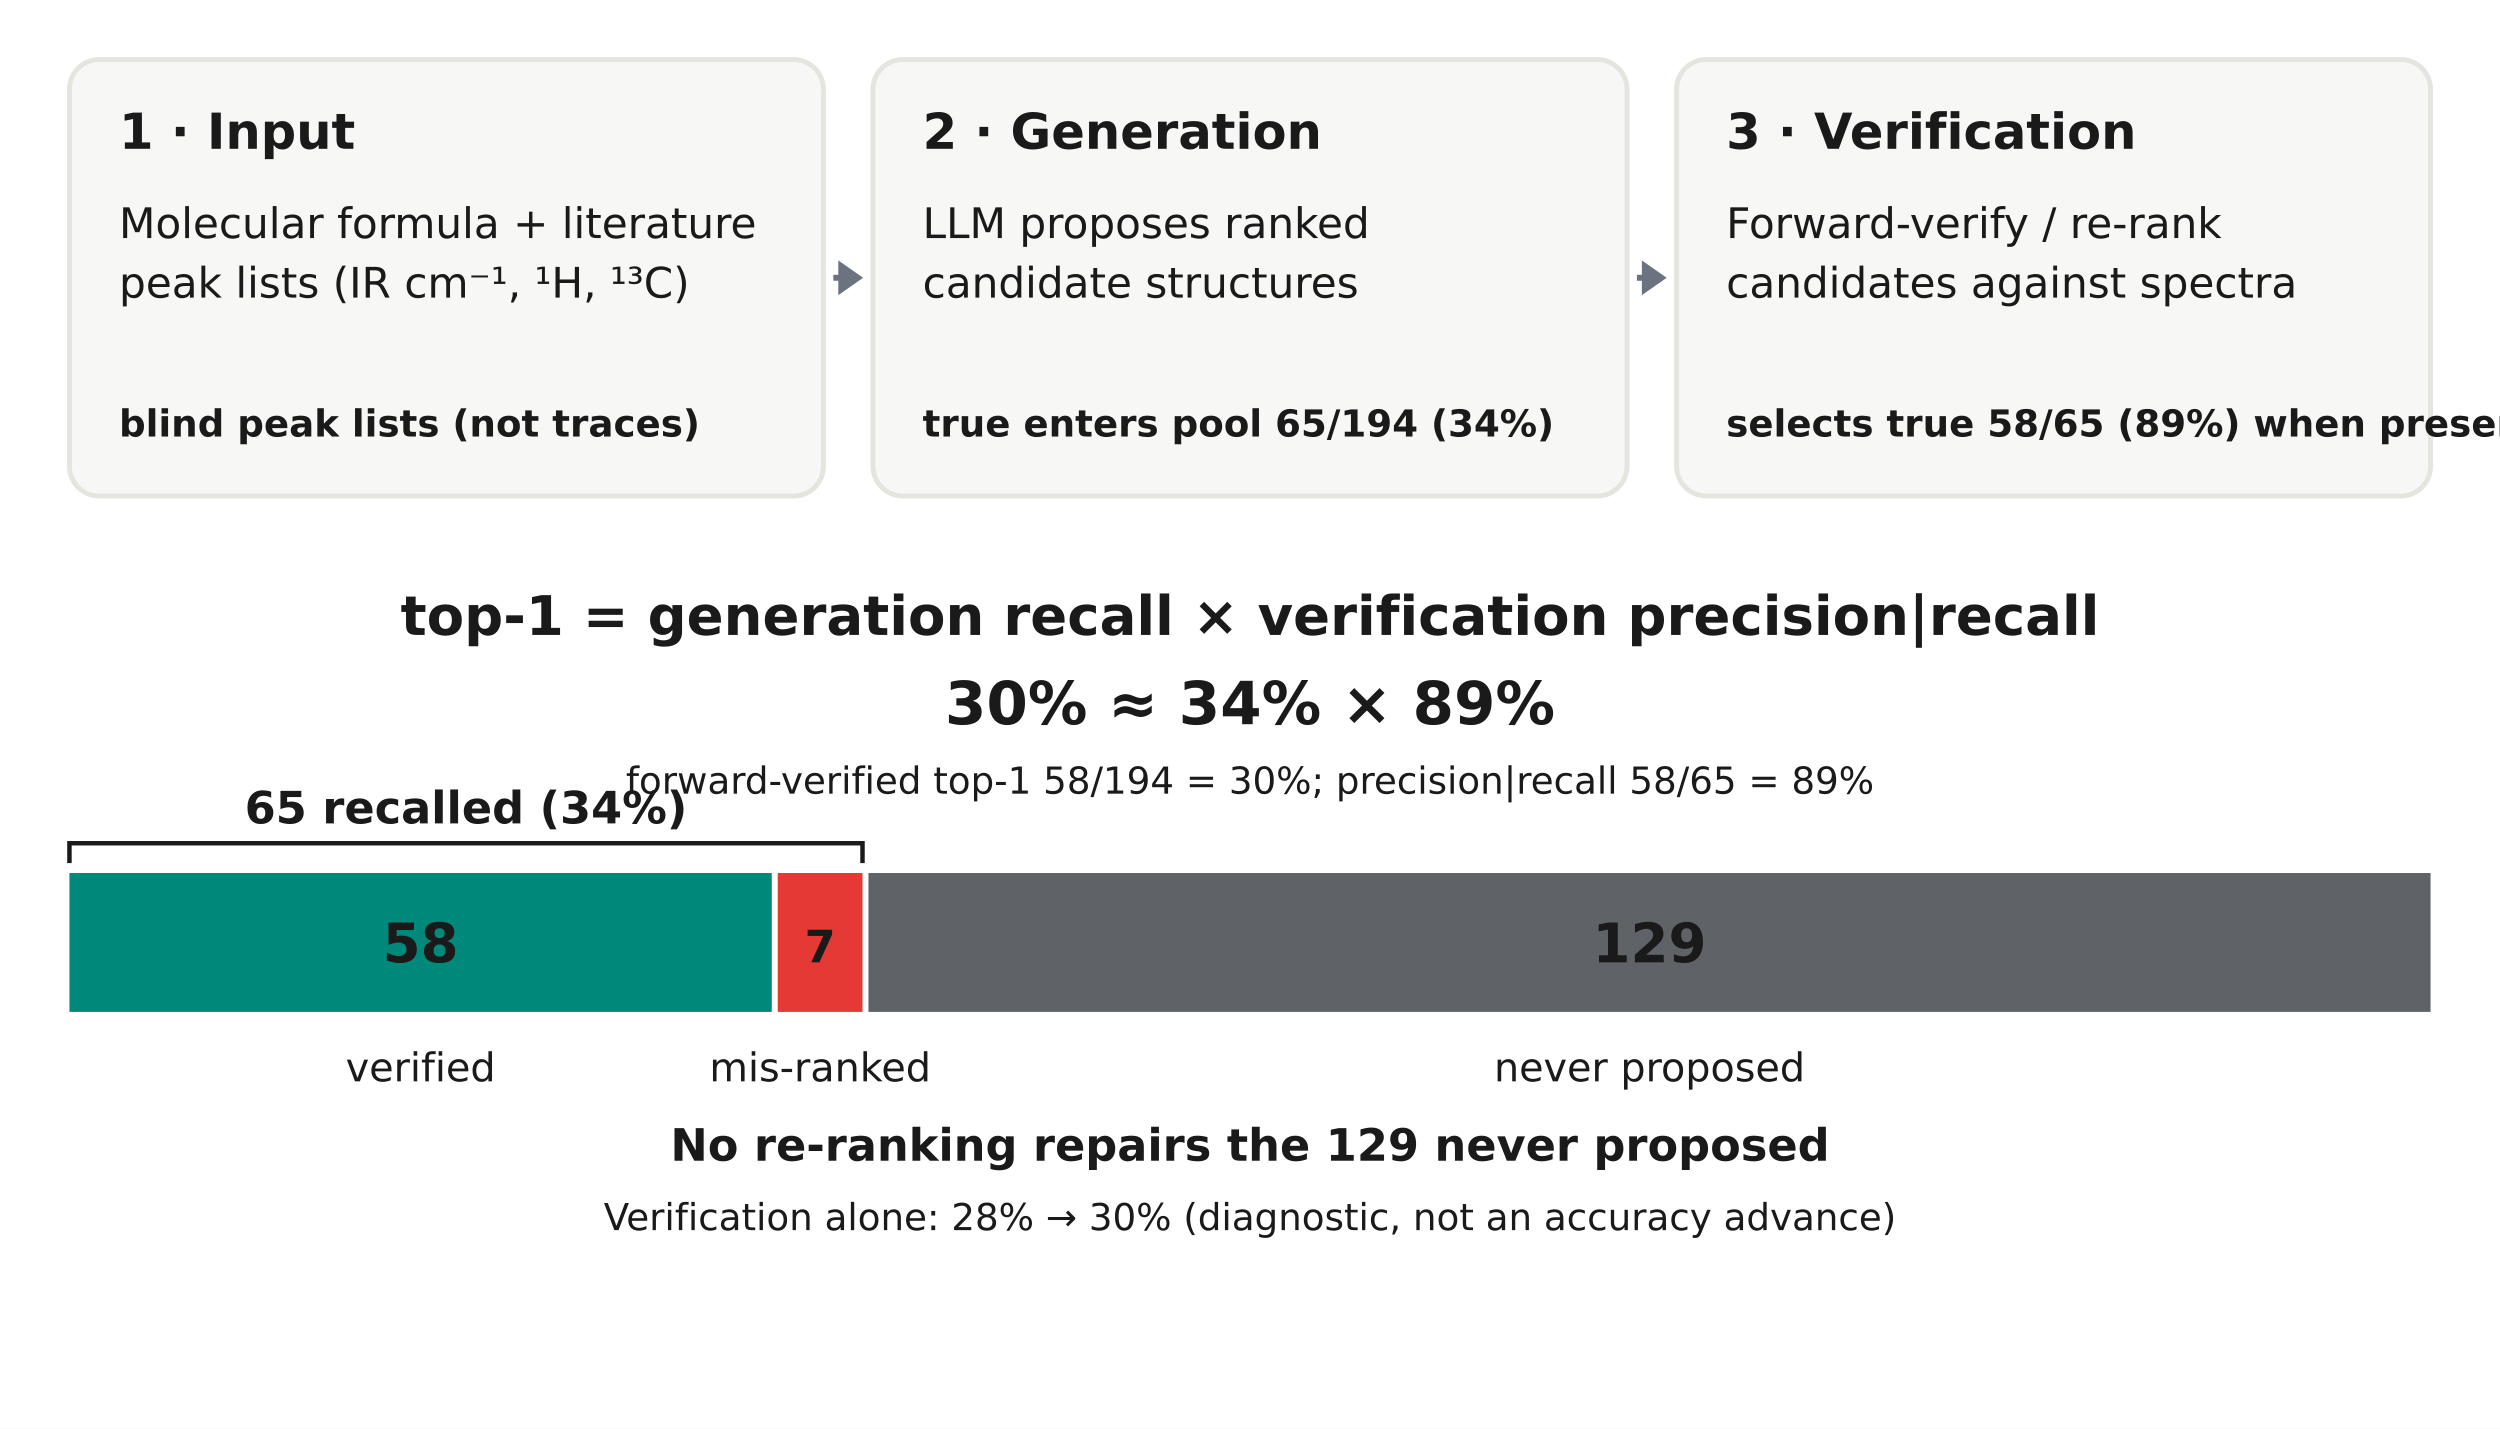
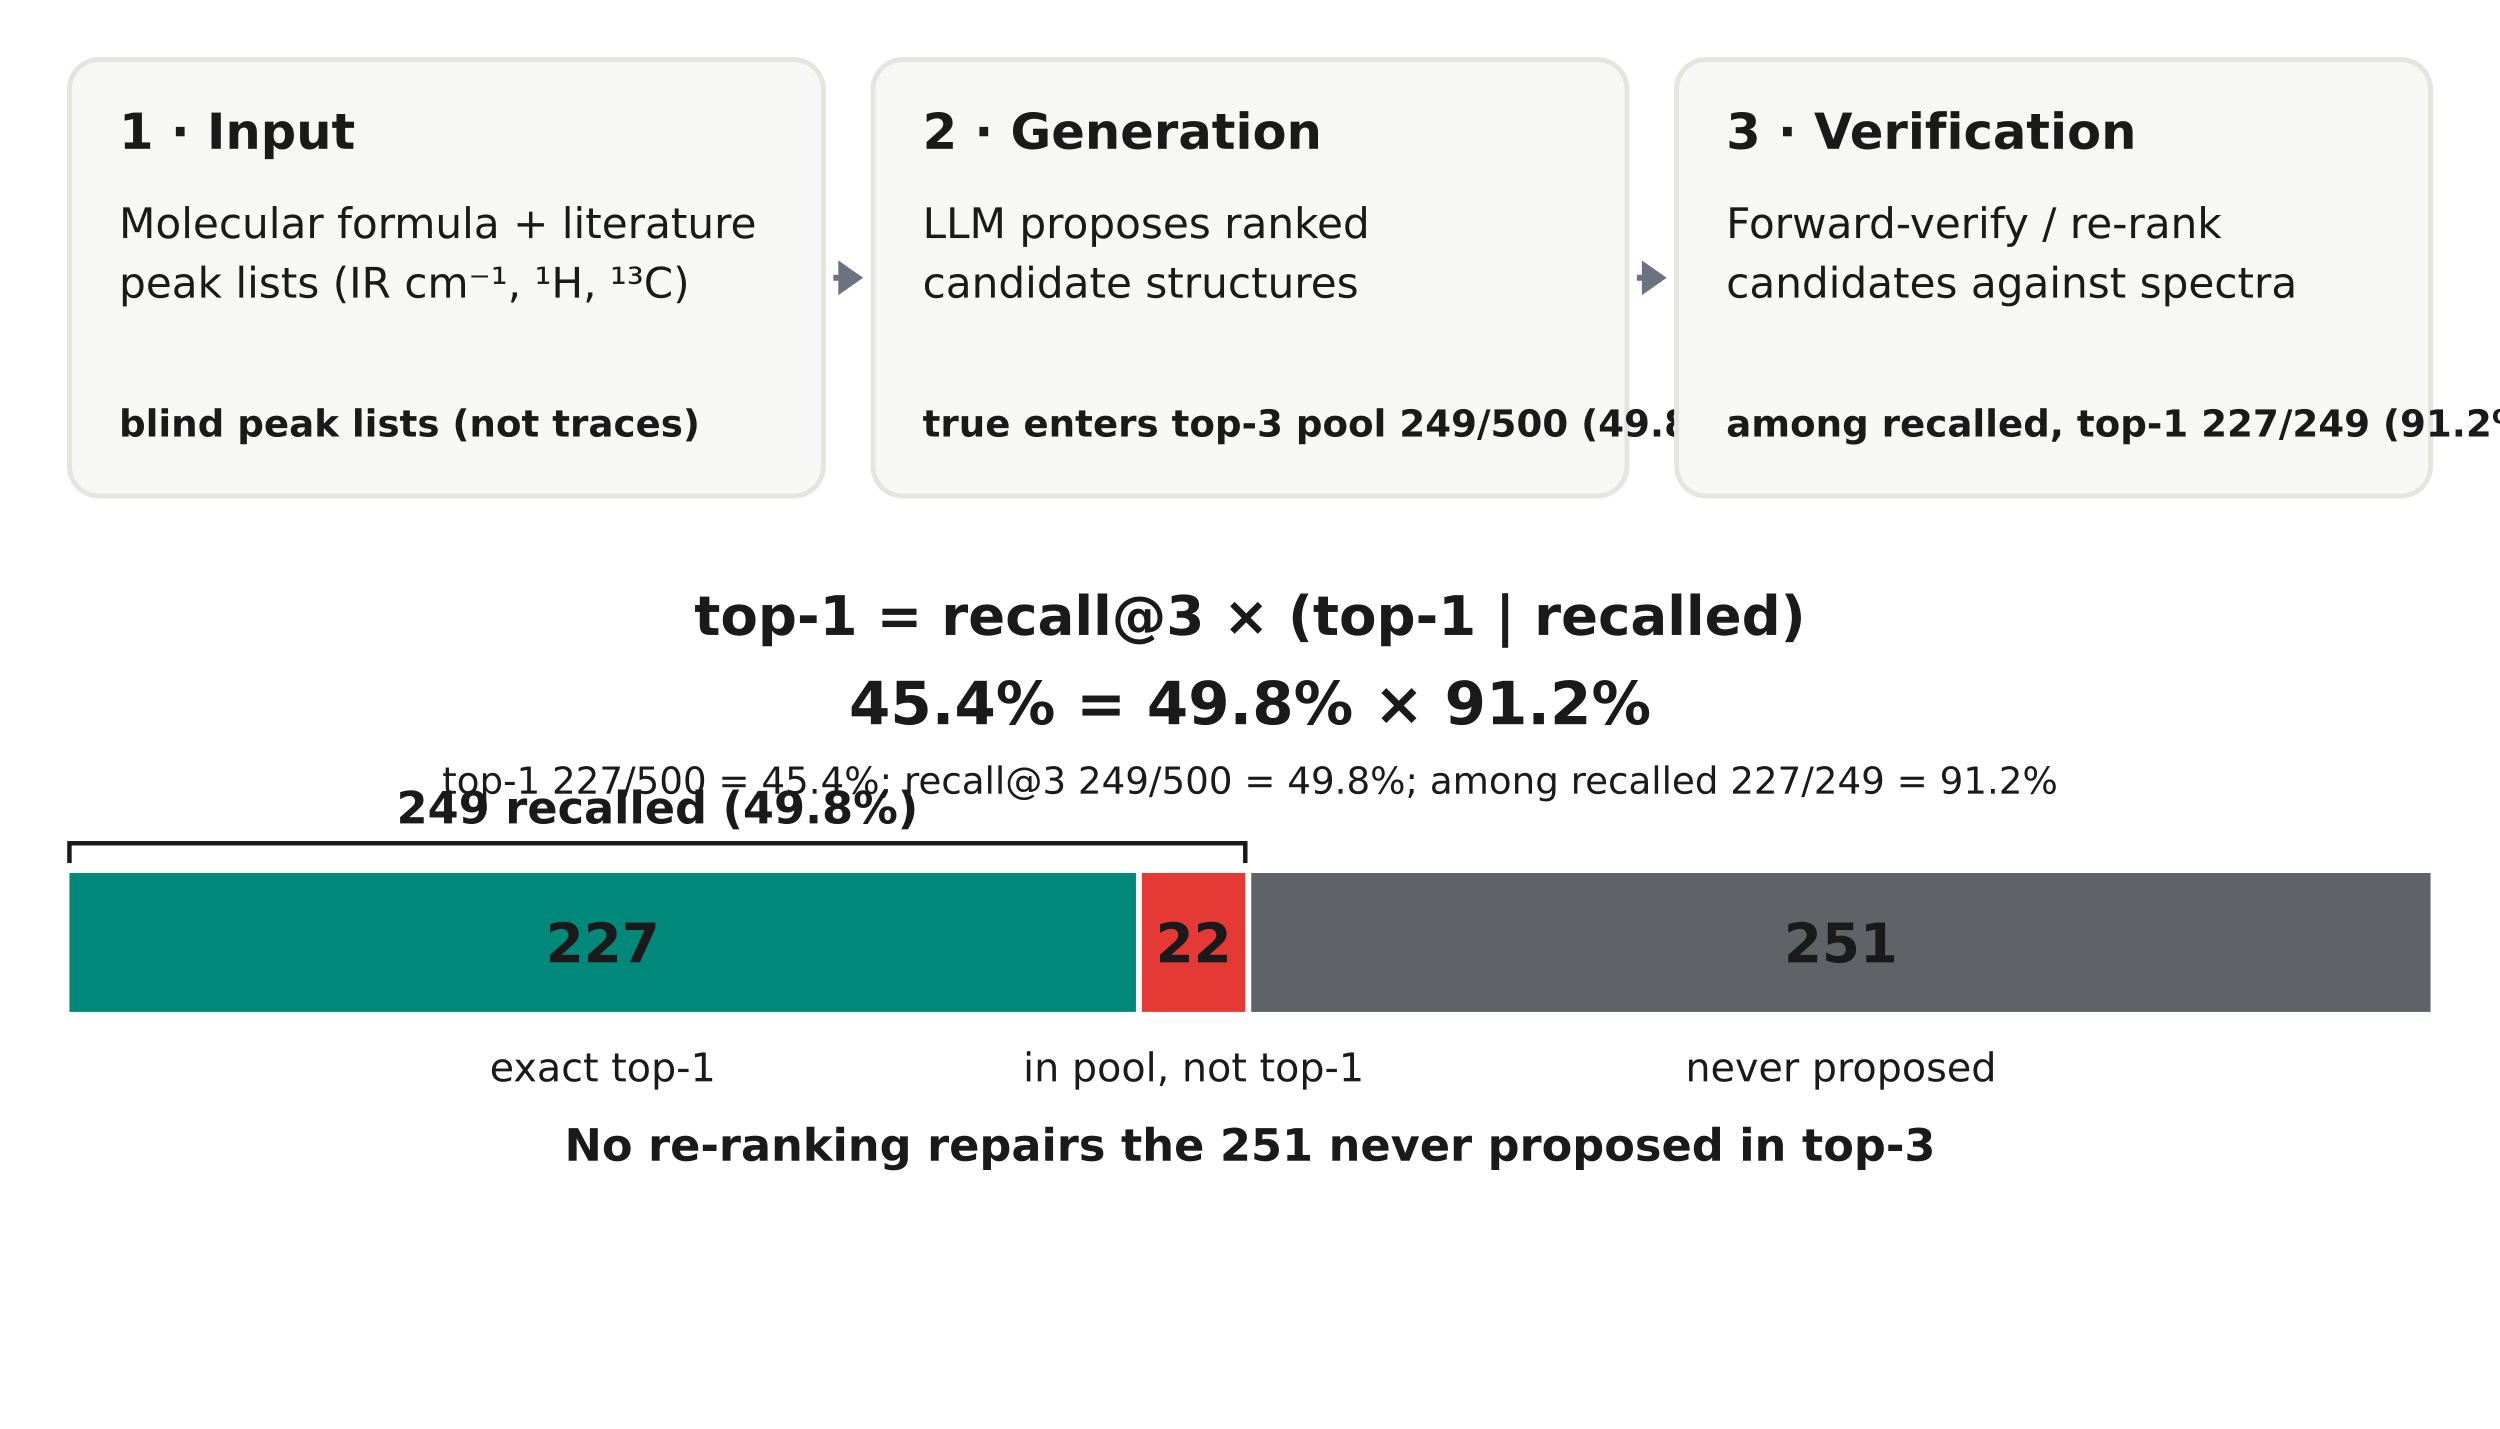
<svg xmlns="http://www.w3.org/2000/svg" width="504.0" height="288.0" viewBox="0 0 504.0 288.0">
  <rect width="504.0" height="288.0" fill="#FFFFFF" />
  <defs>
    <style type="text/css">@font-face { font-family: DejaVuSans; src: local("DejaVu Sans"); }text { font-family: DejaVuSans, Helvetica, Arial, sans-serif; fill: #1A1A1A; }</style>
  </defs>
  <rect x="14.0" y="12.0" width="152.0" height="88.0" rx="6" ry="6" fill="#F7F7F5" stroke="#E5E5E0" stroke-width="1" />
  <text x="24.0" y="30.0" font-size="10" font-weight="700">1 · Input</text>
  <text x="24.0" y="48.0" font-size="8.5" fill="#1A1A1A">Molecular formula + literature</text>
  <text x="24.0" y="60.0" font-size="8.5" fill="#1A1A1A">peak lists (IR cm⁻¹, ¹H, ¹³C)</text>
  <text x="24.0" y="88.0" font-size="7.5" font-weight="600" fill="#00897B">blind peak lists (not traces)</text>
  <line x1="168.0" y1="56.0" x2="170.0" y2="56.0" stroke="#6B7280" stroke-width="1.2" />
  <polygon points="174.0,56.0 169.0,52.5 169.0,59.5" fill="#6B7280" />
  <rect x="176.0" y="12.0" width="152.0" height="88.0" rx="6" ry="6" fill="#F7F7F5" stroke="#E5E5E0" stroke-width="1" />
  <text x="186.0" y="30.0" font-size="10" font-weight="700">2 · Generation</text>
  <text x="186.0" y="48.0" font-size="8.5" fill="#1A1A1A">LLM proposes ranked</text>
  <text x="186.0" y="60.0" font-size="8.5" fill="#1A1A1A">candidate structures</text>
-   <text x="186.0" y="88.0" font-size="7.5" font-weight="600" fill="#00897B">true enters pool 65/194 (34%)</text>
+   <text x="186.0" y="88.0" font-size="7.5" font-weight="600" fill="#00897B">true enters top-3 pool 249/500 (49.8%)</text>
  <line x1="330.0" y1="56.0" x2="332.0" y2="56.0" stroke="#6B7280" stroke-width="1.2" />
  <polygon points="336.0,56.0 331.0,52.5 331.0,59.5" fill="#6B7280" />
  <rect x="338.0" y="12.0" width="152.0" height="88.0" rx="6" ry="6" fill="#F7F7F5" stroke="#E5E5E0" stroke-width="1" />
  <text x="348.0" y="30.0" font-size="10" font-weight="700">3 · Verification</text>
  <text x="348.0" y="48.0" font-size="8.5" fill="#1A1A1A">Forward-verify / re-rank</text>
  <text x="348.0" y="60.0" font-size="8.5" fill="#1A1A1A">candidates against spectra</text>
-   <text x="348.0" y="88.0" font-size="7.5" font-weight="600" fill="#00897B">selects true 58/65 (89%) when present</text>
-   <text x="252.0" y="128.0" text-anchor="middle" font-size="11" font-weight="600" fill="#1A1A1A">top-1 = generation recall × verification precision|recall</text>
-   <text x="252.0" y="146.0" text-anchor="middle" font-size="12" font-weight="700" fill="#1A1A1A">30% ≈ 34% × 89%</text>
-   <text x="252.0" y="160.0" text-anchor="middle" font-size="7.5" fill="#6B7280">forward-verified top-1 58/194 = 30%; precision|recall 58/65 = 89%</text>
-   <rect x="14.00" y="176.0" width="141.59" height="28.0" fill="#00897B" />
-   <text x="84.80" y="194.0" text-anchor="middle" font-size="11" font-weight="700" fill="#FFFFFF">58</text>
-   <text x="84.80" y="218.0" text-anchor="middle" font-size="8" fill="#6B7280">verified</text>
-   <rect x="156.79" y="176.0" width="17.09" height="28.0" fill="#E53935" />
-   <text x="165.34" y="194.0" text-anchor="middle" font-size="9" font-weight="700" fill="#FFFFFF">7</text>
-   <text x="165.34" y="218.0" text-anchor="middle" font-size="8" fill="#6B7280">mis-ranked</text>
-   <rect x="175.08" y="176.0" width="314.92" height="28.0" fill="#5F6368" />
-   <text x="332.54" y="194.0" text-anchor="middle" font-size="11" font-weight="700" fill="#FFFFFF">129</text>
-   <text x="332.54" y="218.0" text-anchor="middle" font-size="8" fill="#6B7280">never proposed</text>
-   <polyline points="14.00,174.0 14.00,170.0 173.88,170.0 173.88,174.0" fill="none" stroke="#1A1A1A" stroke-width="0.9" />
-   <text x="93.94" y="166.0" text-anchor="middle" font-size="9" font-weight="600" fill="#1A1A1A">65 recalled (34%)</text>
-   <text x="252.0" y="234.0" text-anchor="middle" font-size="9" font-weight="600" fill="#1A1A1A">No re-ranking repairs the 129 never proposed</text>
-   <text x="252.0" y="248.0" text-anchor="middle" font-size="7.5" fill="#6B7280">Verification alone: 28% → 30% (diagnostic, not an accuracy advance)</text>
+   <text x="348.0" y="88.0" font-size="7.5" font-weight="600" fill="#00897B">among recalled, top-1 227/249 (91.2%)</text>
+   <text x="252.0" y="128.0" text-anchor="middle" font-size="11" font-weight="600" fill="#1A1A1A">top-1 = recall@3 × (top-1 | recalled)</text>
+   <text x="252.0" y="146.0" text-anchor="middle" font-size="12" font-weight="700" fill="#1A1A1A">45.4% = 49.8% × 91.2%</text>
+   <text x="252.0" y="160.0" text-anchor="middle" font-size="7.5" fill="#6B7280">top-1 227/500 = 45.4%; recall@3 249/500 = 49.8%; among recalled 227/249 = 91.2%</text>
+   <rect x="14.00" y="176.0" width="215.01" height="28.0" fill="#00897B" />
+   <text x="121.51" y="194.0" text-anchor="middle" font-size="11" font-weight="700" fill="#FFFFFF">227</text>
+   <text x="121.51" y="218.0" text-anchor="middle" font-size="8" fill="#6B7280">exact top-1</text>
+   <rect x="230.21" y="176.0" width="20.84" height="28.0" fill="#E53935" />
+   <text x="240.63" y="194.0" text-anchor="middle" font-size="11" font-weight="700" fill="#FFFFFF">22</text>
+   <text x="240.63" y="218.0" text-anchor="middle" font-size="8" fill="#6B7280">in pool, not top-1</text>
+   <rect x="252.25" y="176.0" width="237.75" height="28.0" fill="#5F6368" />
+   <text x="371.13" y="194.0" text-anchor="middle" font-size="11" font-weight="700" fill="#FFFFFF">251</text>
+   <text x="371.13" y="218.0" text-anchor="middle" font-size="8" fill="#6B7280">never proposed</text>
+   <polyline points="14.00,174.0 14.00,170.0 251.05,170.0 251.05,174.0" fill="none" stroke="#1A1A1A" stroke-width="0.9" />
+   <text x="132.53" y="166.0" text-anchor="middle" font-size="9" font-weight="600" fill="#1A1A1A">249 recalled (49.8%)</text>
+   <text x="252.0" y="234.0" text-anchor="middle" font-size="9" font-weight="600" fill="#1A1A1A">No re-ranking repairs the 251 never proposed in top-3</text>
</svg>
